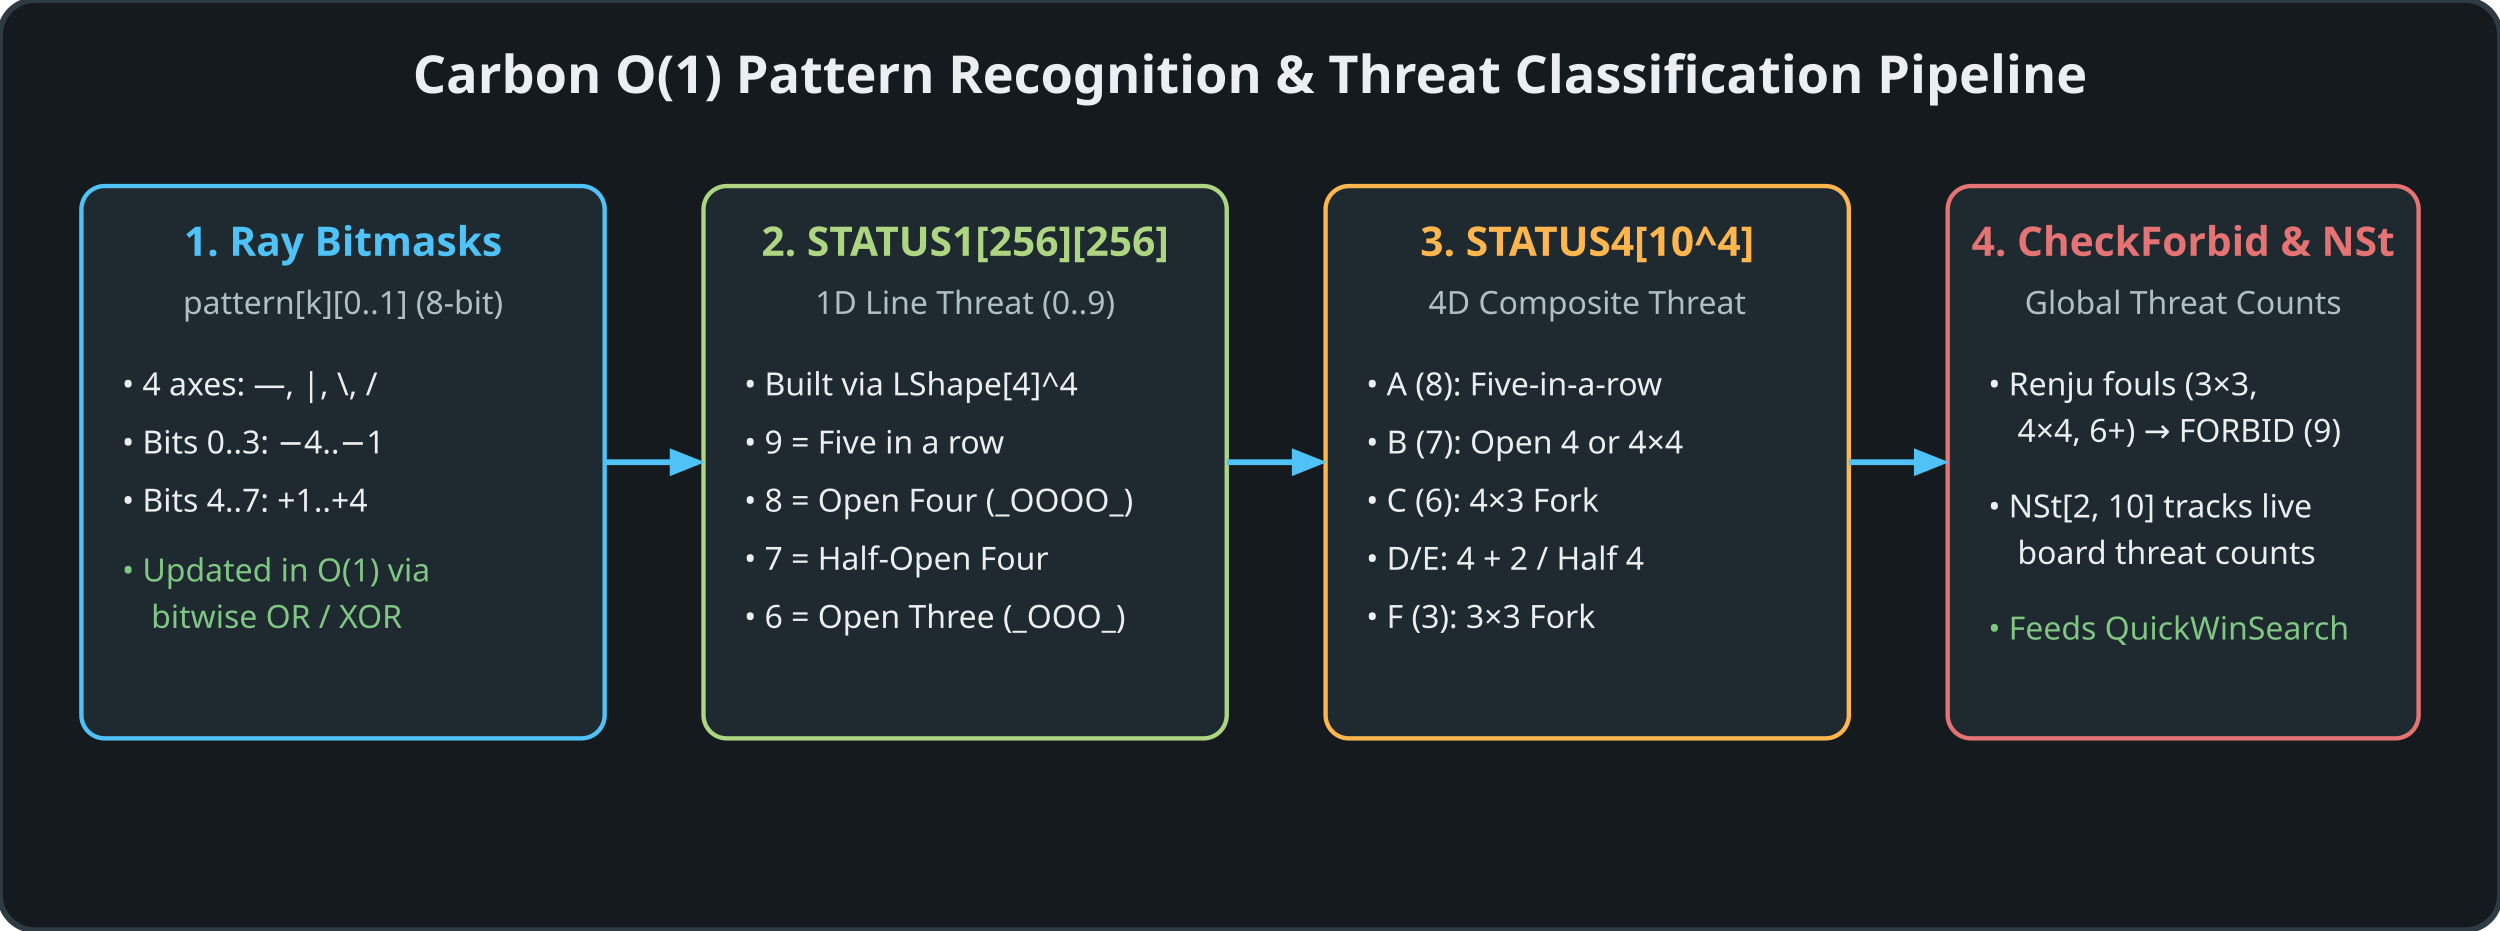
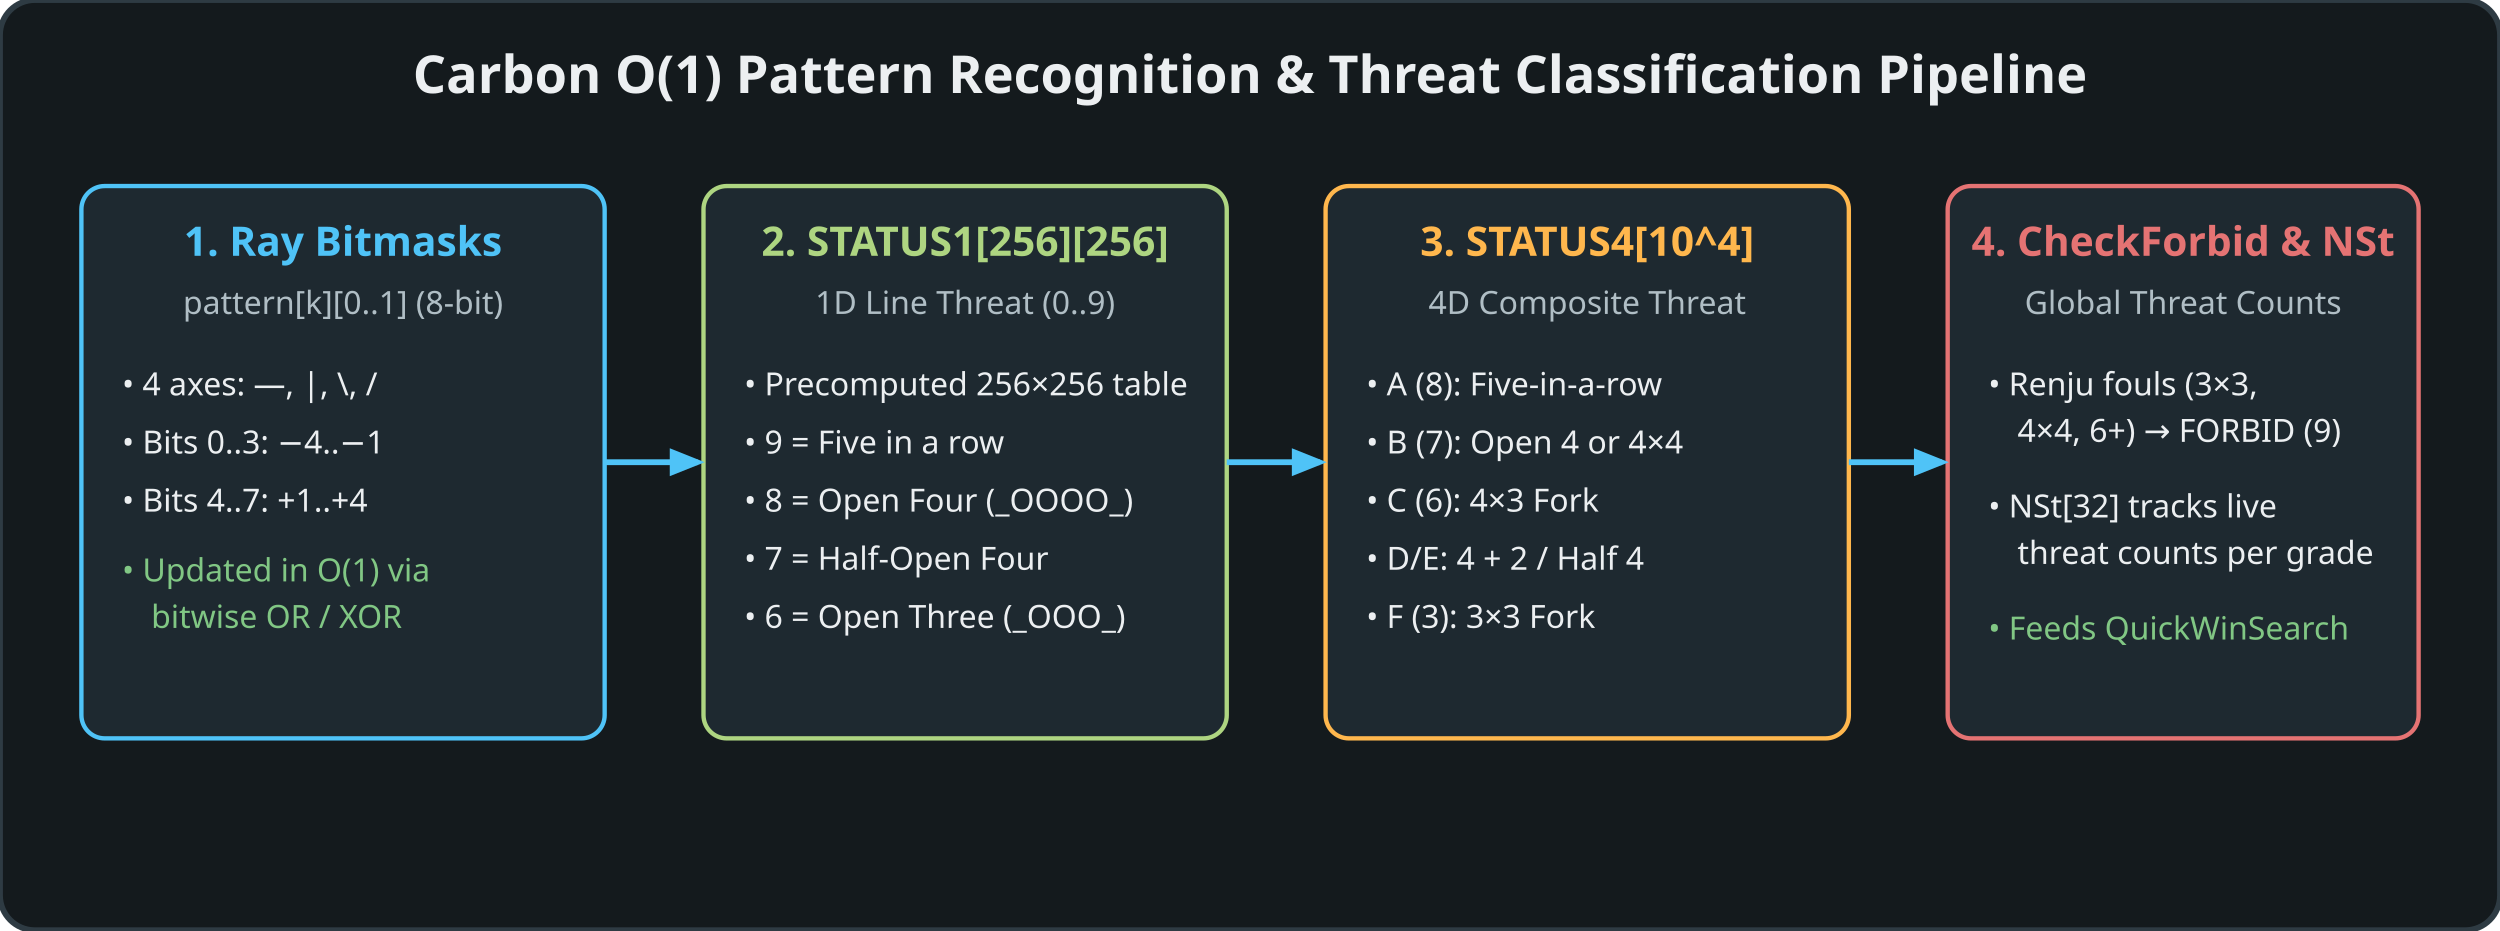
<svg xmlns="http://www.w3.org/2000/svg" viewBox="0 0 860 320" width="860" height="320" font-family="Segoe UI, system-ui, sans-serif">
  <defs>
    <marker id="arr" viewBox="0 0 10 10" refX="8" refY="5" markerWidth="6" markerHeight="6" orient="auto">
      <path d="M 0 1 L 10 5 L 0 9 z" fill="#4FC3F7" />
    </marker>
  </defs>
  <rect width="860" height="320" rx="12" fill="#141A1D" stroke="#2E3B43" stroke-width="2" />
  <text x="430" y="32" text-anchor="middle" fill="#ECEFF1" font-size="18" font-weight="700">Carbon O(1) Pattern Recognition &amp; Threat Classification Pipeline</text>
  <rect x="28" y="64" width="180" height="190" rx="8" fill="#1E2930" stroke="#4FC3F7" stroke-width="1.5" />
  <text x="118" y="88" text-anchor="middle" fill="#4FC3F7" font-size="14" font-weight="700">1. Ray Bitmasks</text>
  <text x="118" y="108" text-anchor="middle" fill="#B0BEC5" font-size="11">pattern[k][0..1] (8-bit)</text>
  <text x="42" y="136" fill="#ECEFF1" font-size="11">• 4 axes: —, |, \, /</text>
  <text x="42" y="156" fill="#ECEFF1" font-size="11">• Bits 0..3: −4..−1</text>
  <text x="42" y="176" fill="#ECEFF1" font-size="11">• Bits 4..7: +1..+4</text>
  <text x="42" y="200" fill="#81C784" font-size="11">• Updated in O(1) via</text>
  <text x="52" y="216" fill="#81C784" font-size="11">bitwise OR / XOR</text>
  <rect x="242" y="64" width="180" height="190" rx="8" fill="#1E2930" stroke="#AED581" stroke-width="1.5" />
  <text x="332" y="88" text-anchor="middle" fill="#AED581" font-size="14" font-weight="700">2. STATUS1[256][256]</text>
  <text x="332" y="108" text-anchor="middle" fill="#B0BEC5" font-size="11">1D Line Threat (0..9)</text>
-   <text x="256" y="136" fill="#ECEFF1" font-size="11">• Built via LShape[4]^4</text>
+   <text x="256" y="136" fill="#ECEFF1" font-size="11">• Precomputed 256×256 table</text>
  <text x="256" y="156" fill="#ECEFF1" font-size="11">• 9 = Five in a row</text>
  <text x="256" y="176" fill="#ECEFF1" font-size="11">• 8 = Open Four (_OOOO_)</text>
  <text x="256" y="196" fill="#ECEFF1" font-size="11">• 7 = Half-Open Four</text>
  <text x="256" y="216" fill="#ECEFF1" font-size="11">• 6 = Open Three (_OOO_)</text>
  <rect x="456" y="64" width="180" height="190" rx="8" fill="#1E2930" stroke="#FFB74D" stroke-width="1.5" />
  <text x="546" y="88" text-anchor="middle" fill="#FFB74D" font-size="14" font-weight="700">3. STATUS4[10^4]</text>
  <text x="546" y="108" text-anchor="middle" fill="#B0BEC5" font-size="11">4D Composite Threat</text>
  <text x="470" y="136" fill="#ECEFF1" font-size="11">• A (8): Five-in-a-row</text>
  <text x="470" y="156" fill="#ECEFF1" font-size="11">• B (7): Open 4 or 4×4</text>
  <text x="470" y="176" fill="#ECEFF1" font-size="11">• C (6): 4×3 Fork</text>
  <text x="470" y="196" fill="#ECEFF1" font-size="11">• D/E: 4 + 2 / Half 4</text>
  <text x="470" y="216" fill="#ECEFF1" font-size="11">• F (3): 3×3 Fork</text>
  <rect x="670" y="64" width="162" height="190" rx="8" fill="#1E2930" stroke="#E57373" stroke-width="1.5" />
  <text x="751" y="88" text-anchor="middle" fill="#E57373" font-size="14" font-weight="700">4. CheckForbid &amp; NSt</text>
  <text x="751" y="108" text-anchor="middle" fill="#B0BEC5" font-size="11">Global Threat Counts</text>
  <text x="684" y="136" fill="#ECEFF1" font-size="11">• Renju fouls (3×3,</text>
  <text x="694" y="152" fill="#ECEFF1" font-size="11">4×4, 6+) → FORBID (9)</text>
-   <text x="684" y="178" fill="#ECEFF1" font-size="11">• NSt[2, 10] tracks live</text>
-   <text x="694" y="194" fill="#ECEFF1" font-size="11">board threat counts</text>
+   <text x="684" y="178" fill="#ECEFF1" font-size="11">• NSt[32] tracks live</text>
+   <text x="694" y="194" fill="#ECEFF1" font-size="11">threat counts per grade</text>
  <text x="684" y="220" fill="#81C784" font-size="11">• Feeds QuickWinSearch</text>
  <line x1="208" y1="159" x2="240" y2="159" stroke="#4FC3F7" stroke-width="2" marker-end="url(#arr)" />
  <line x1="422" y1="159" x2="454" y2="159" stroke="#4FC3F7" stroke-width="2" marker-end="url(#arr)" />
  <line x1="636" y1="159" x2="668" y2="159" stroke="#4FC3F7" stroke-width="2" marker-end="url(#arr)" />
</svg>
